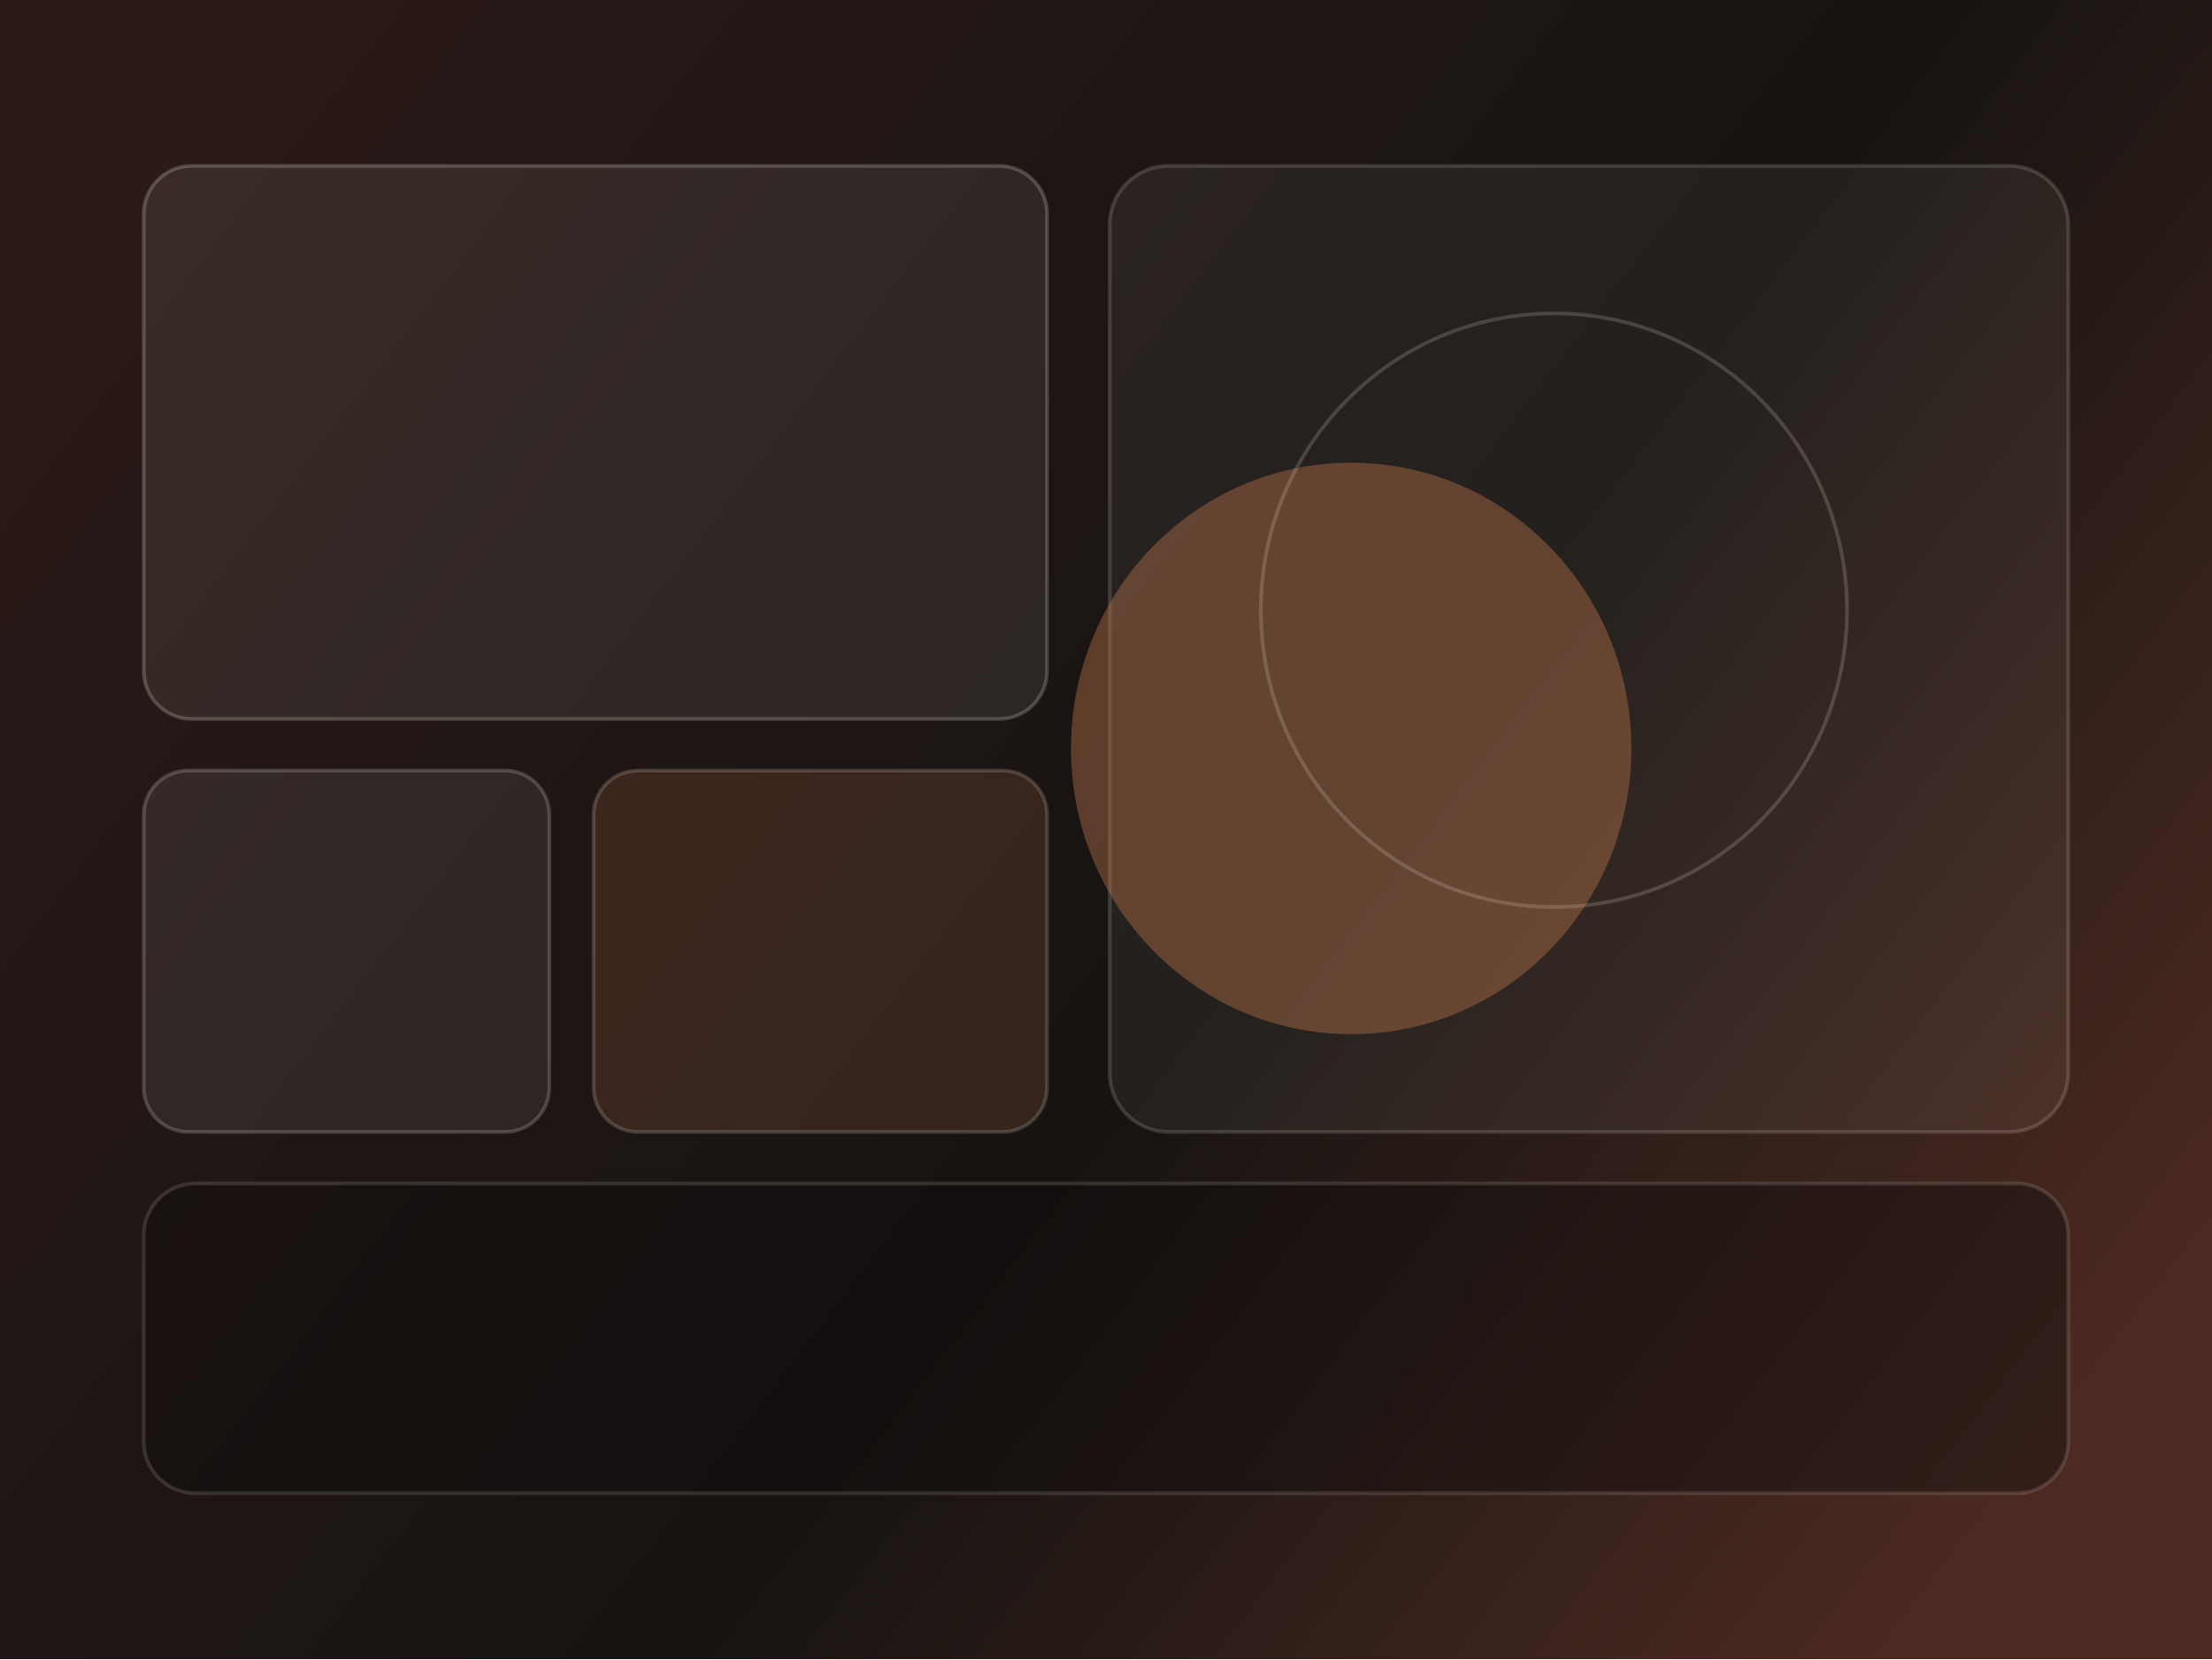
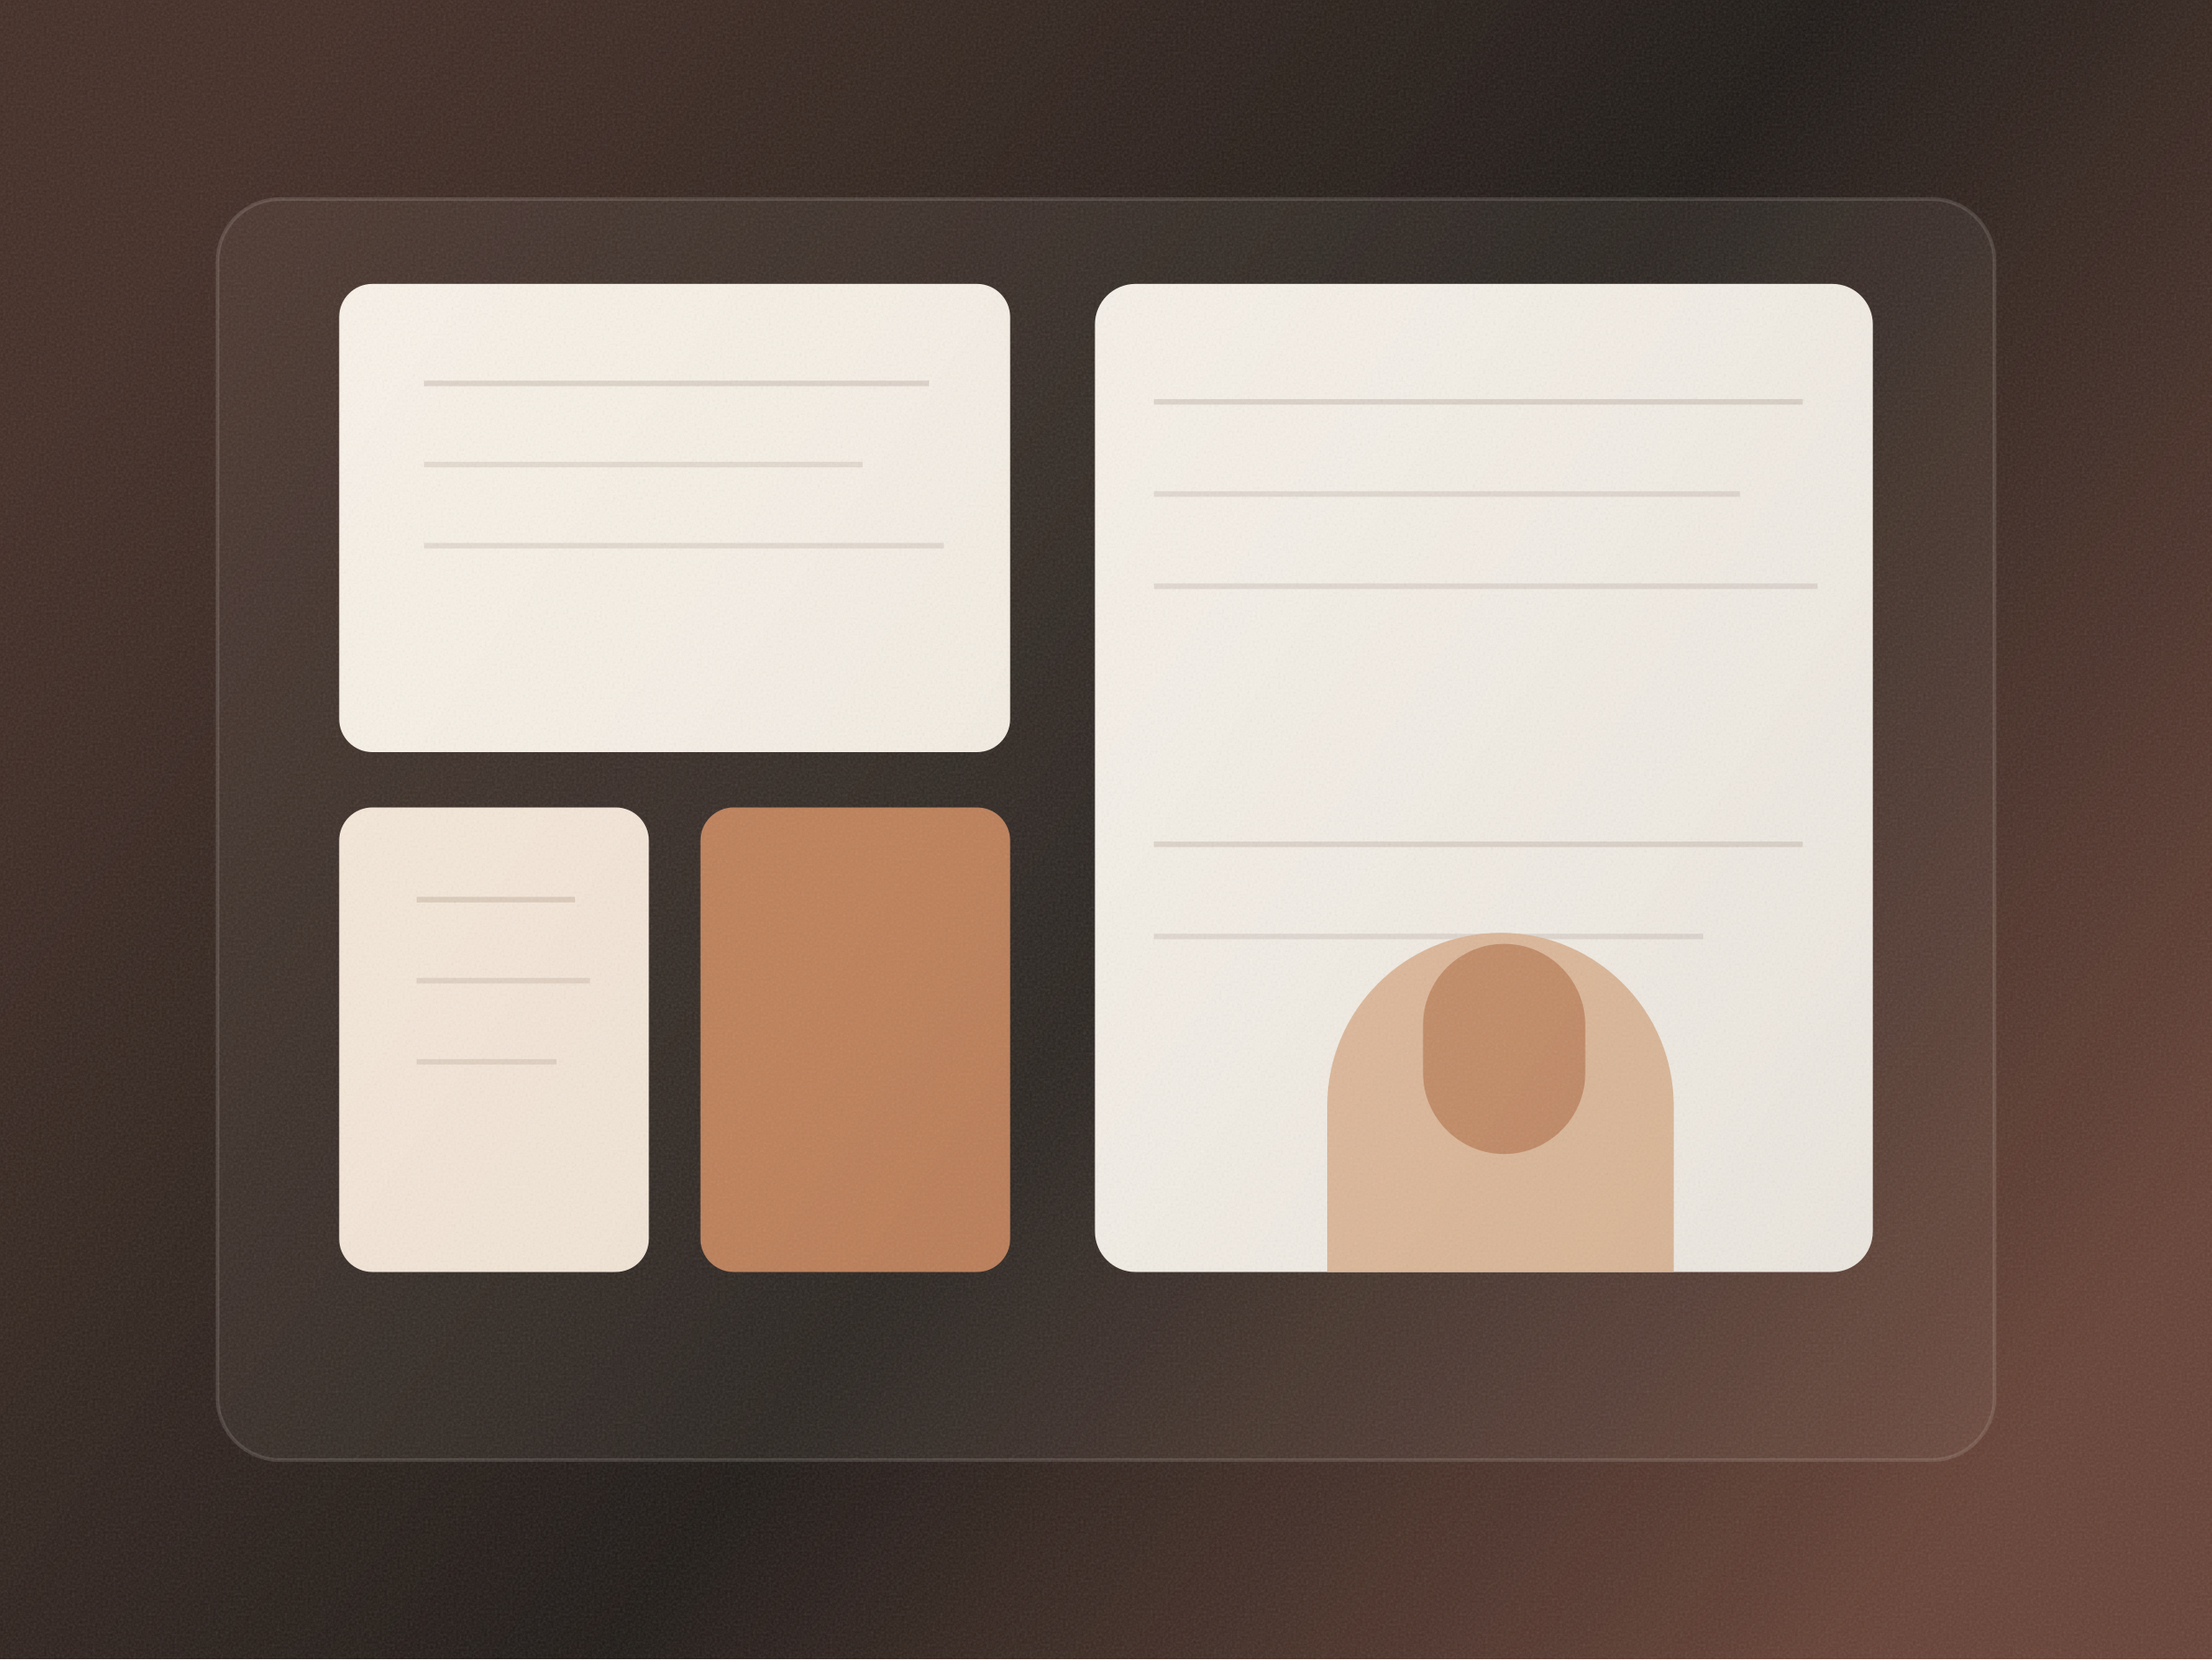
<svg xmlns="http://www.w3.org/2000/svg" width="1200" height="900" viewBox="0 0 1200 900" fill="none">
-   <rect width="1200" height="900" fill="#161311" />
-   <rect width="1200" height="900" fill="url(#paint0_linear)" />
-   <rect x="78" y="90" width="490" height="300" rx="26" fill="#F4EDE1" fill-opacity="0.08" stroke="#F4EDE1" stroke-opacity="0.22" stroke-width="2" />
-   <rect x="78" y="418" width="220" height="196" rx="24" fill="#F4EDE1" fill-opacity="0.08" stroke="#F4EDE1" stroke-opacity="0.2" stroke-width="2" />
-   <rect x="322" y="418" width="246" height="196" rx="24" fill="#C2794F" fill-opacity="0.18" stroke="#F4EDE1" stroke-opacity="0.18" stroke-width="2" />
-   <rect x="602" y="90" width="520" height="524" rx="32" fill="#F4EDE1" fill-opacity="0.06" stroke="#F4EDE1" stroke-opacity="0.16" stroke-width="2" />
-   <rect x="78" y="642" width="1044" height="168" rx="28" fill="#0D0B0A" fill-opacity="0.4" stroke="#F4EDE1" stroke-opacity="0.14" stroke-width="2" />
-   <path d="M733 251C816.947 251 885 320.394 885 406C885 491.606 816.947 561 733 561C649.053 561 581 491.606 581 406C581 320.394 649.053 251 733 251Z" fill="#C2794F" fill-opacity="0.4" />
-   <path d="M843 170C930.813 170 1002 242.083 1002 331C1002 419.917 930.813 492 843 492C755.187 492 684 419.917 684 331C684 242.083 755.187 170 843 170Z" stroke="#F4EDE1" stroke-opacity="0.18" stroke-width="2" />
+   <rect width="1200" height="900" fill="#18120F" />
+   <rect width="1200" height="900" fill="url(#bg)" />
+   <rect x="118" y="108" width="964" height="684" rx="34" fill="#F8F0E5" fill-opacity="0.06" stroke="#FFF6EC" stroke-opacity="0.14" stroke-width="2" />
+   <rect x="184" y="154" width="364" height="254" rx="18" fill="#FAF3EA" />
+   <rect x="184" y="438" width="168" height="252" rx="18" fill="#F8EADB" />
+   <rect x="380" y="438" width="168" height="252" rx="18" fill="#D88D5E" fill-opacity="0.86" />
+   <rect x="594" y="154" width="422" height="536" rx="22" fill="#FCF6EE" />
+   <path d="M230 208H504" stroke="#775F51" stroke-opacity="0.2" stroke-width="3" />
+   <path d="M230 252H468" stroke="#775F51" stroke-opacity="0.16" stroke-width="3" />
+   <path d="M230 296H512" stroke="#775F51" stroke-opacity="0.16" stroke-width="3" />
+   <path d="M226 488H312" stroke="#8A715F" stroke-opacity="0.24" stroke-width="3" />
+   <path d="M226 532H320" stroke="#8A715F" stroke-opacity="0.18" stroke-width="3" />
+   <path d="M226 576H302" stroke="#8A715F" stroke-opacity="0.18" stroke-width="3" />
+   <path d="M626 218H978" stroke="#775F51" stroke-opacity="0.2" stroke-width="3" />
+   <path d="M626 268H944" stroke="#775F51" stroke-opacity="0.16" stroke-width="3" />
+   <path d="M626 318H986" stroke="#775F51" stroke-opacity="0.16" stroke-width="3" />
+   <path d="M626 458H978" stroke="#775F51" stroke-opacity="0.18" stroke-width="3" />
+   <path d="M626 508H924" stroke="#775F51" stroke-opacity="0.15" stroke-width="3" />
+   <path d="M720 600C720 548.086 762.086 506 814 506C865.914 506 908 548.086 908 600V690H720V600Z" fill="#E5BE9D" />
+   <path d="M772 556C772 531.699 791.699 512 816 512C840.301 512 860 531.699 860 556V582C860 606.301 840.301 626 816 626C791.699 626 772 606.301 772 582V556Z" fill="#C98E67" />
+   <rect width="1200" height="900" fill="url(#wash)" />
+   <rect x="0" y="0" width="1200" height="900" fill="#000000" fill-opacity="0.03" filter="url(#grain)" />
  <defs>
-     <linearGradient id="paint0_linear" x1="98" y1="70" x2="1086" y2="826" gradientUnits="userSpaceOnUse">
-       <stop stop-color="#2A1A18" />
-       <stop offset="0.58" stop-color="#161311" />
-       <stop offset="1" stop-color="#4C2A22" />
+     <linearGradient id="bg" x1="122" y1="96" x2="1080" y2="808" gradientUnits="userSpaceOnUse">
+       <stop stop-color="#39231C" />
+       <stop offset="0.54" stop-color="#18120F" />
+       <stop offset="1" stop-color="#6E4538" />
    </linearGradient>
+     <linearGradient id="wash" x1="96" y1="112" x2="1098" y2="800" gradientUnits="userSpaceOnUse">
+       <stop stop-color="#F4E8D9" stop-opacity="0.04" />
+       <stop offset="1" stop-color="#000000" stop-opacity="0.08" />
+     </linearGradient>
+     <filter id="grain" x="-20%" y="-20%" width="140%" height="140%">
+       <feTurbulence type="fractalNoise" baseFrequency="0.72" numOctaves="2" stitchTiles="stitch" />
+       <feColorMatrix type="saturate" values="0" />
+       <feComponentTransfer>
+         <feFuncA type="table" tableValues="0 0.15" />
+       </feComponentTransfer>
+     </filter>
  </defs>
</svg>
